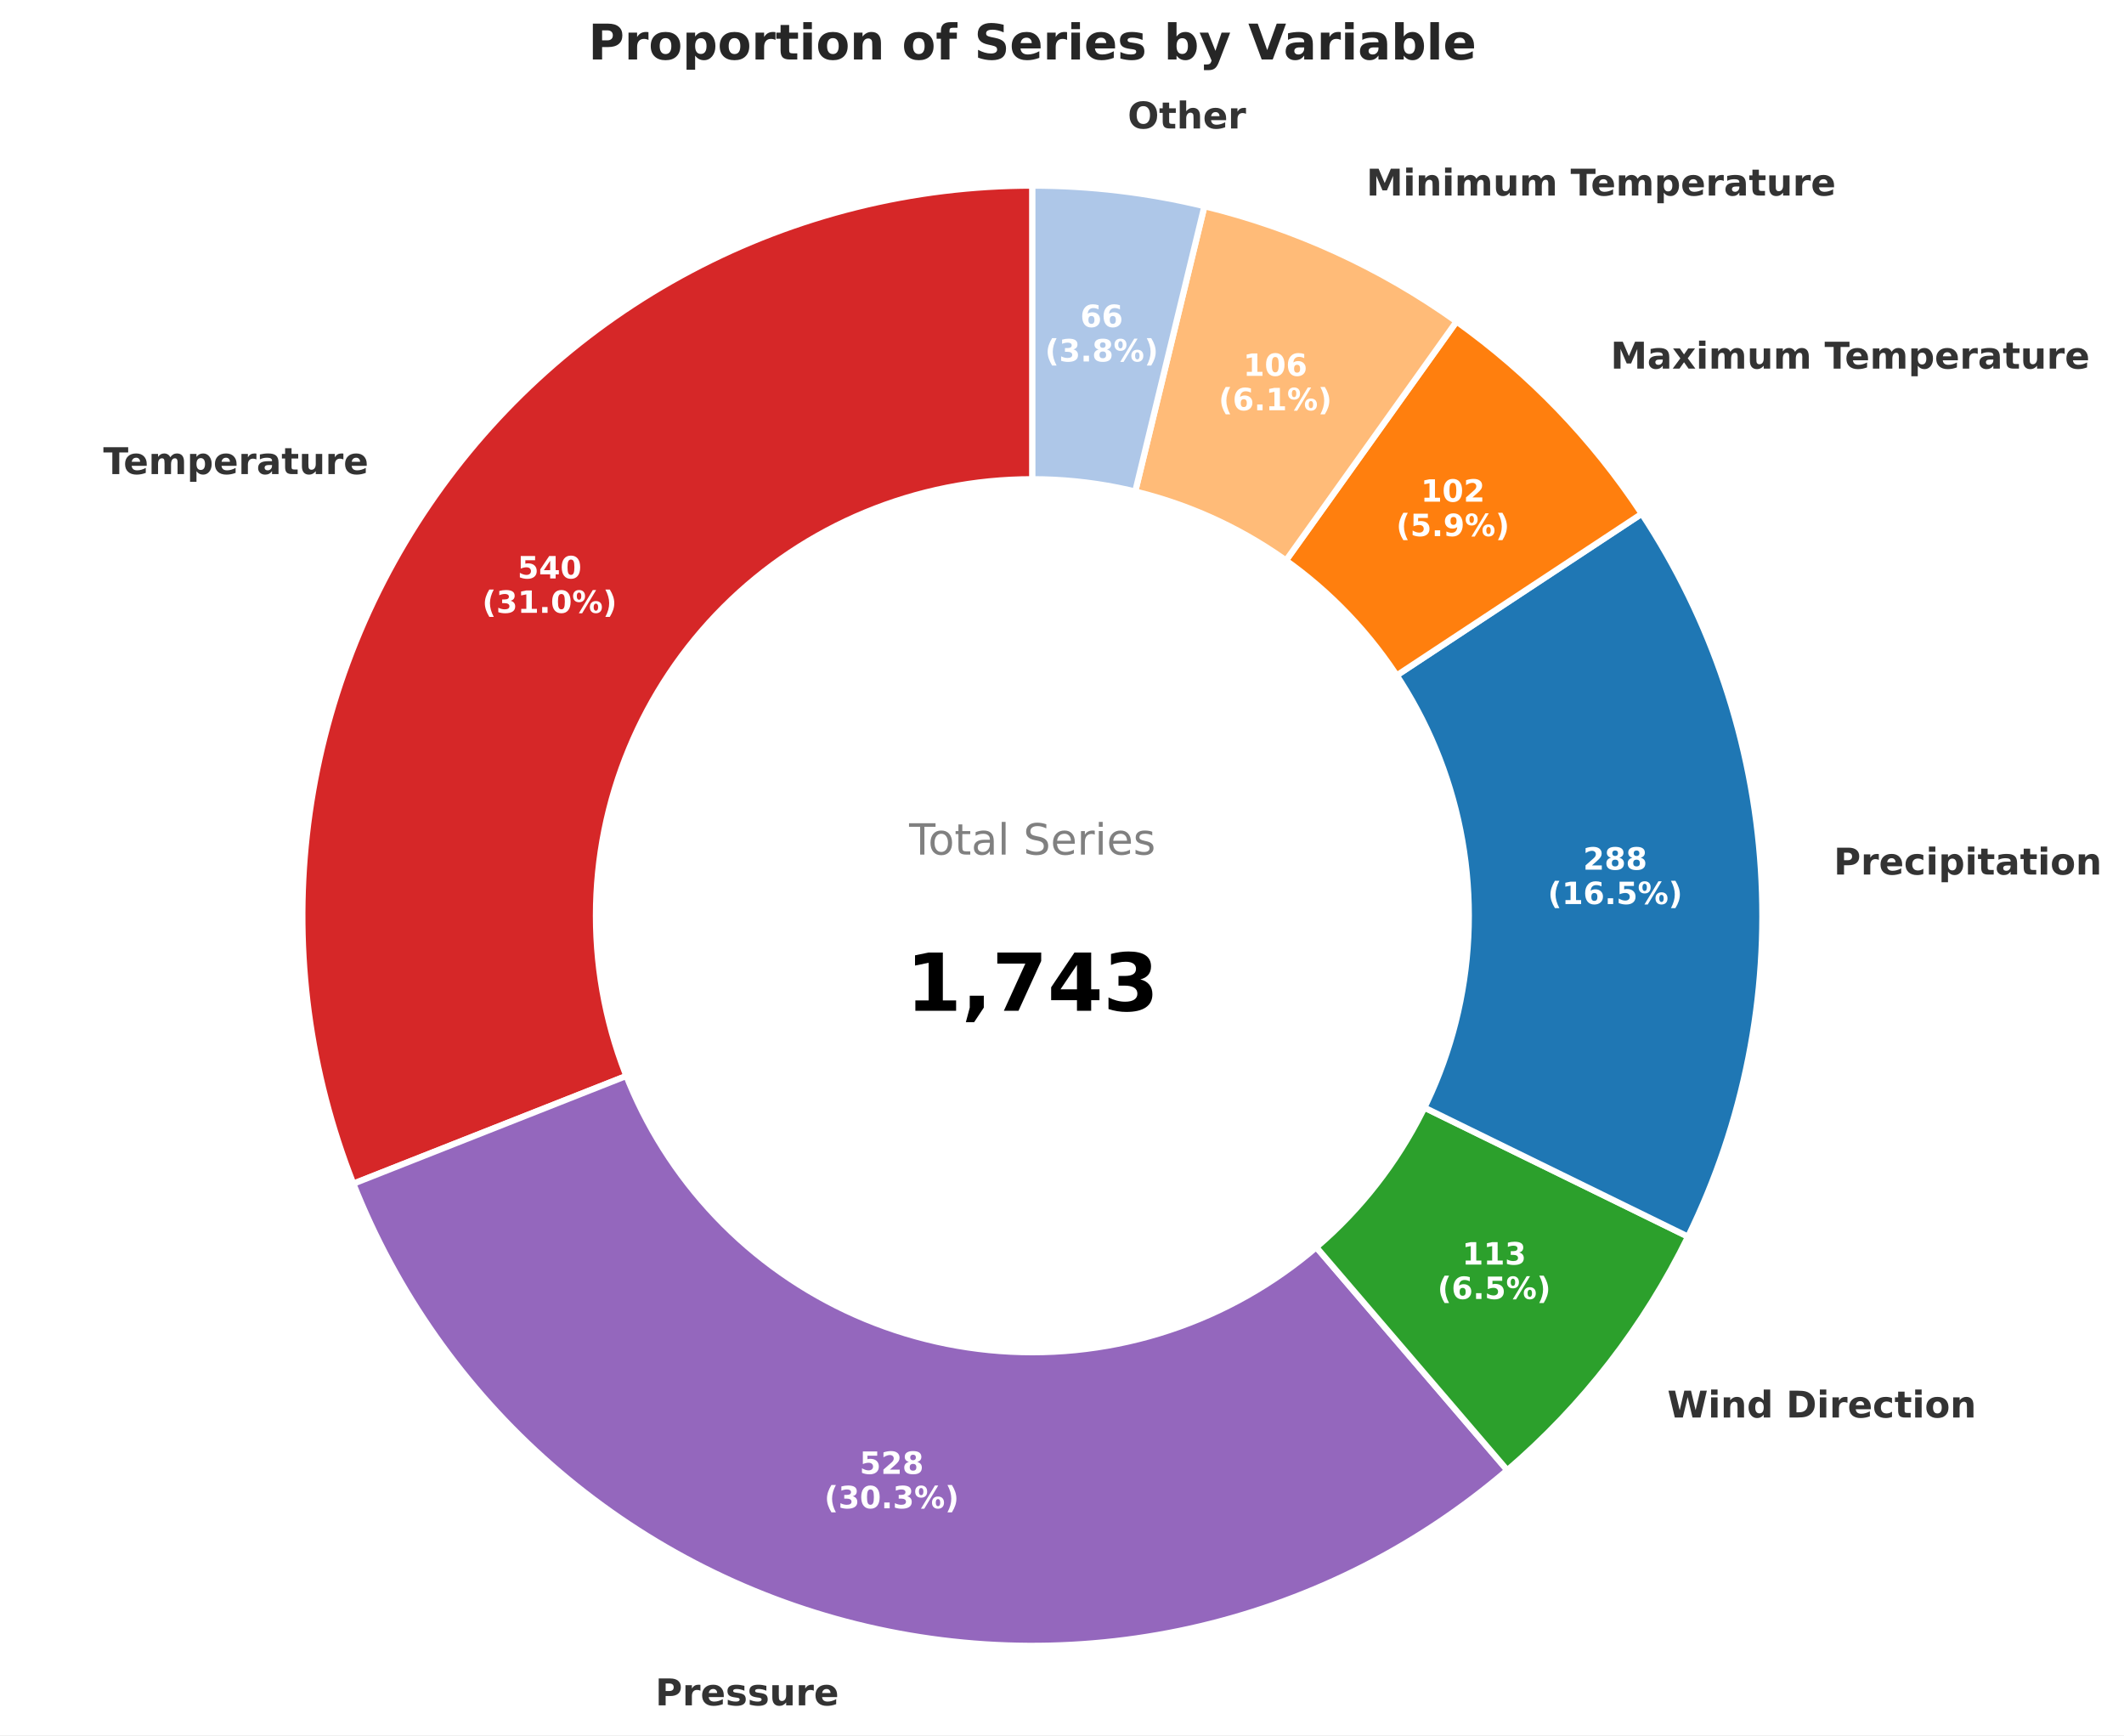
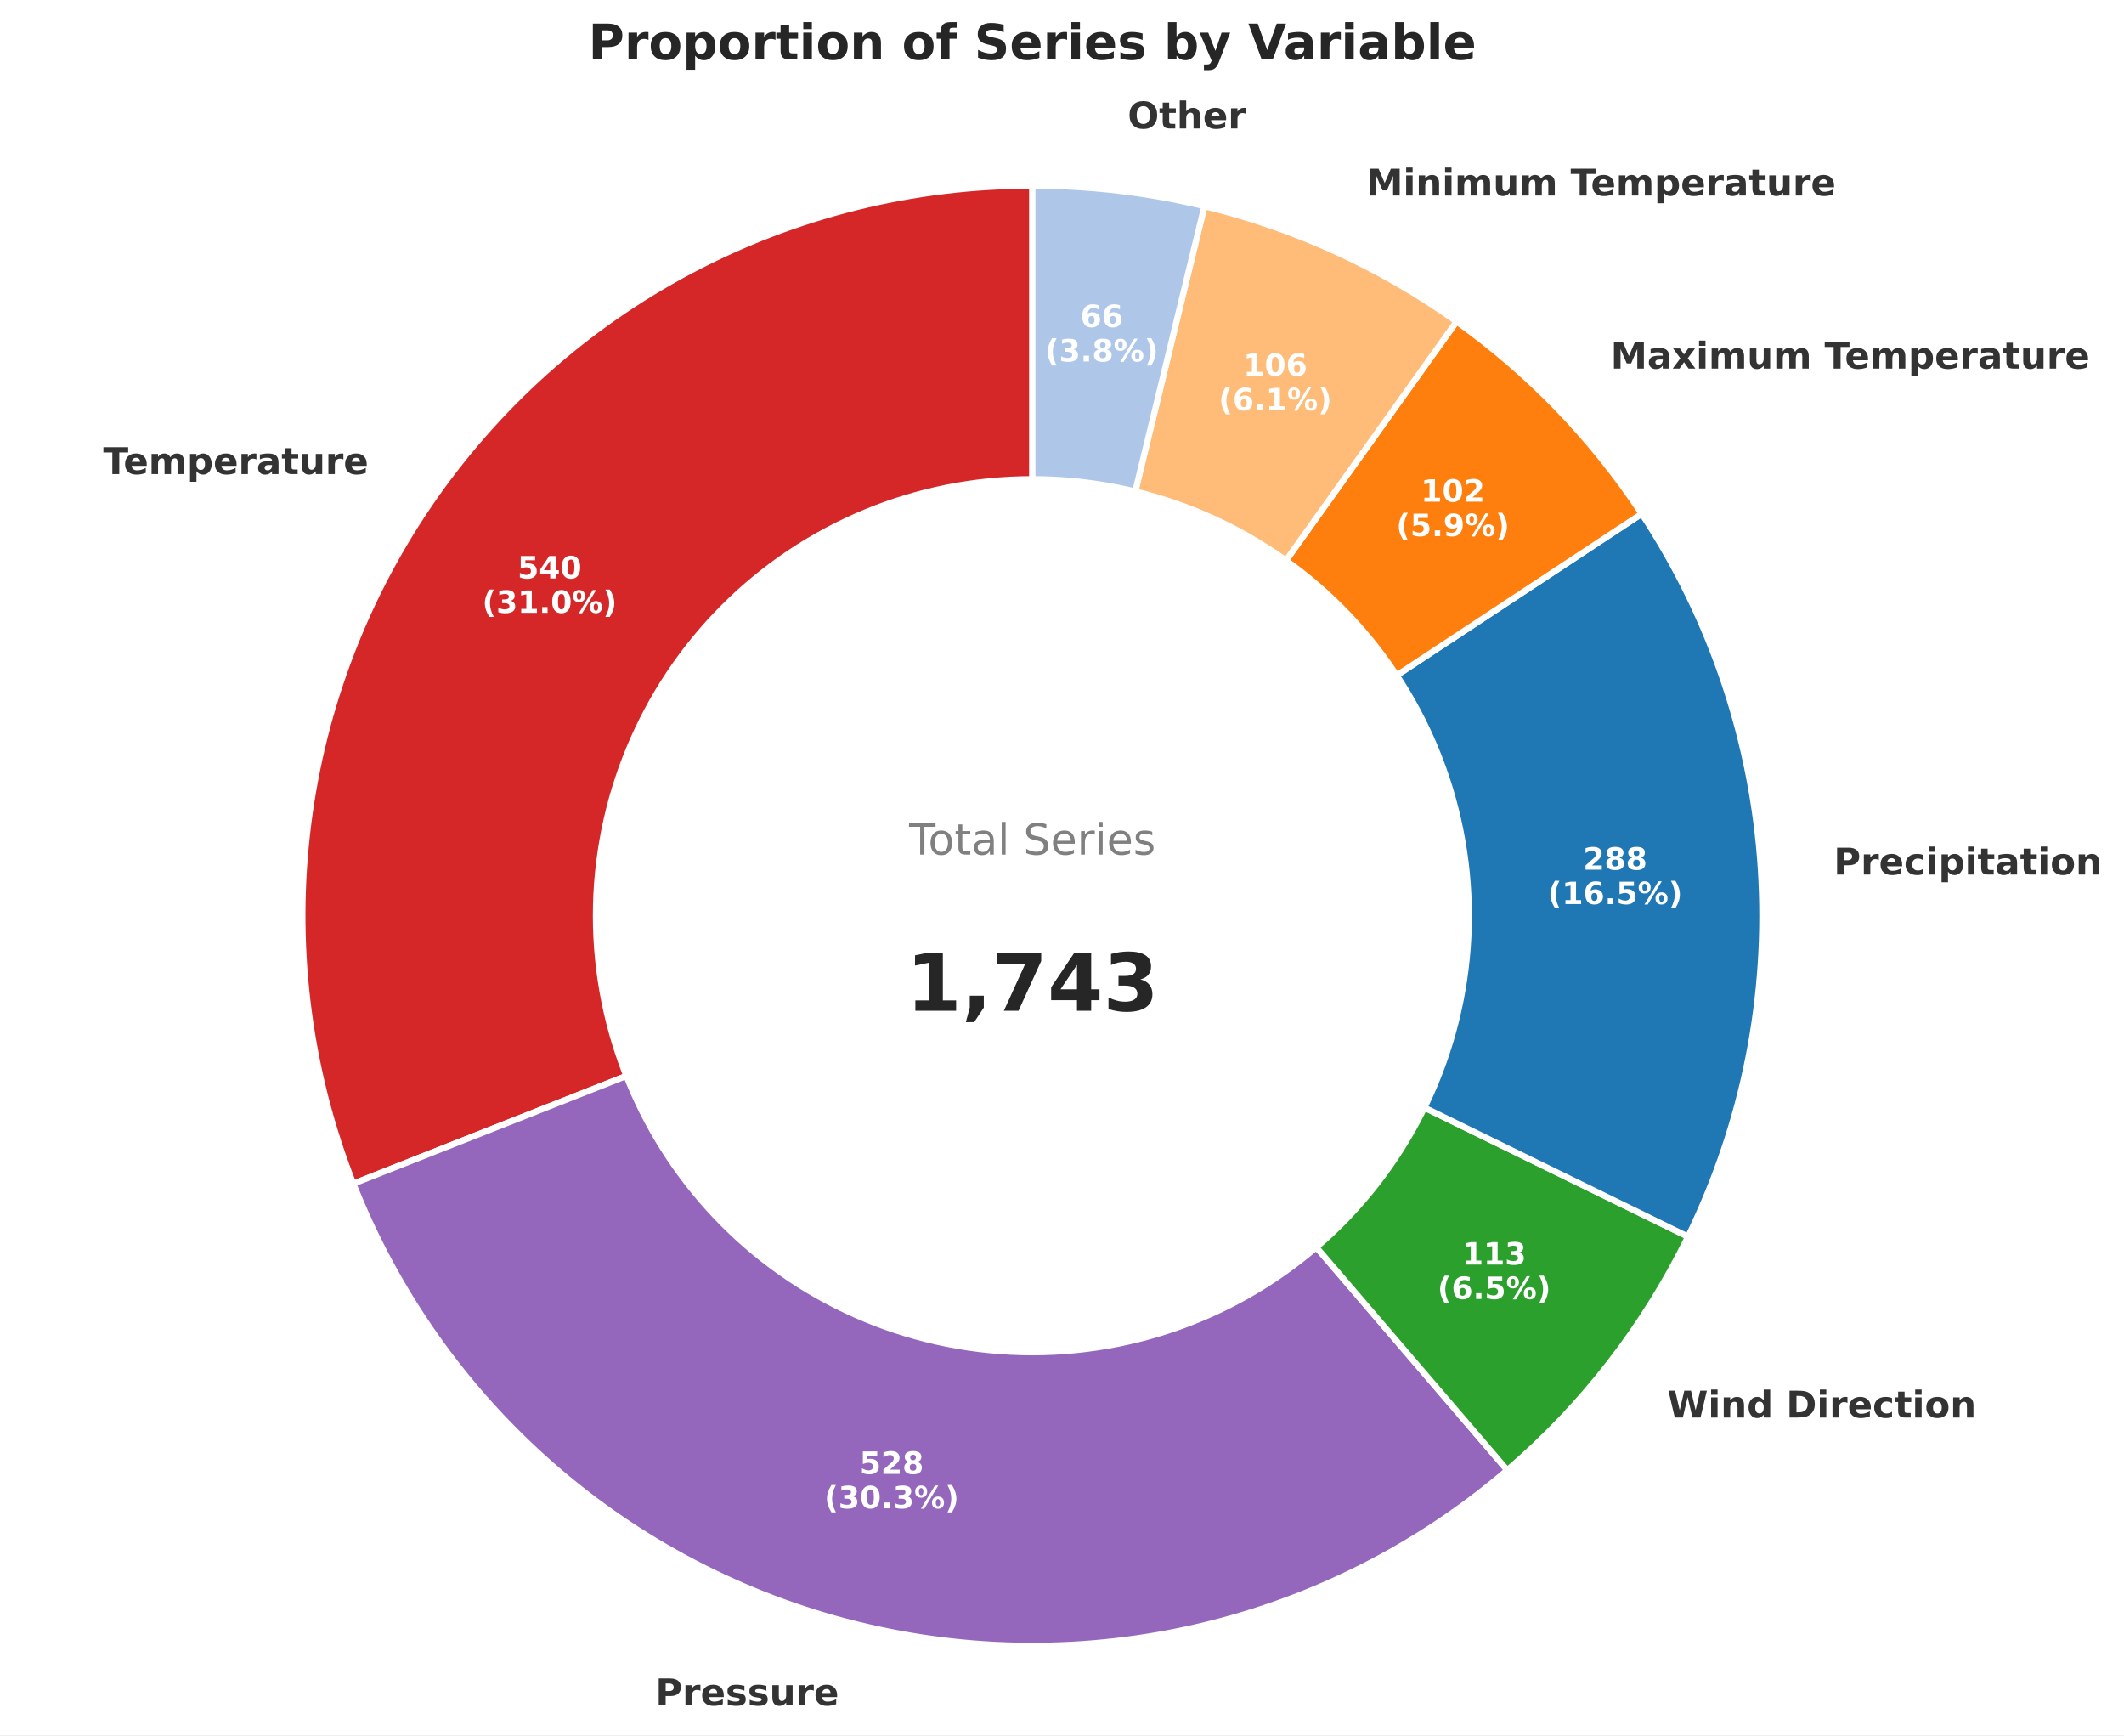
<svg xmlns="http://www.w3.org/2000/svg" xmlns:xlink="http://www.w3.org/1999/xlink" width="691.111pt" height="564.504pt" viewBox="0 0 691.111 564.504" version="1.1">
  <defs>
    <style type="text/css">*{stroke-linejoin: round; stroke-linecap: butt}</style>
  </defs>
  <g id="figure_1">
    <g id="patch_1">
      <path d="M 0 564.504  L 691.111 564.504  L 691.111 0  L 0 0  z " style="fill: #ffffff" />
    </g>
    <g id="axes_1">
      <g id="matplotlib.axis_1" />
      <g id="matplotlib.axis_2" />
      <g id="patch_2">
        <path d="M 335.916 60.394  C 297.197 60.394 259.058 69.861 224.834 87.969  C 190.61 106.077 161.326 132.281 139.544 164.293  C 117.761 196.304 104.133 233.161 99.85 271.643  C 95.567 310.124 100.757 349.076 114.968 385.093  L 335.916 297.918  z " style="fill: #d62728; stroke: #ffffff; stroke-width: 2; stroke-linejoin: miter" />
      </g>
      <g id="patch_3">
        <path d="M 114.968 385.093  C 128.86 420.303 150.969 451.687 179.446 476.621  C 207.924 501.555 241.953 519.325 278.689 528.445  C 315.425 537.564 353.814 537.772 390.646 529.05  C 427.479 520.328 461.698 502.928 490.444 478.303  L 335.916 297.918  z " style="fill: #9467bd; stroke: #ffffff; stroke-width: 2; stroke-linejoin: miter" />
      </g>
      <g id="patch_4">
        <path d="M 490.444 478.303  C 502.701 467.803 513.856 456.081 523.736 443.318  C 533.615 430.556 542.169 416.82 549.263 402.323  L 335.916 297.918  z " style="fill: #2ca02c; stroke: #ffffff; stroke-width: 2; stroke-linejoin: miter" />
      </g>
      <g id="patch_5">
        <path d="M 549.263 402.323  C 567.429 365.202 575.596 323.974 572.954 282.73  C 570.311 241.486 556.949 201.638 534.194 167.138  L 335.916 297.918  z " style="fill: #1f77b4; stroke: #ffffff; stroke-width: 2; stroke-linejoin: miter" />
      </g>
      <g id="patch_6">
        <path d="M 534.194 167.138  C 526.174 154.978 517.053 143.583 506.945 133.094  C 496.837 122.606 485.786 113.07 473.931 104.606  L 335.916 297.918  z " style="fill: #ff7f0e; stroke: #ffffff; stroke-width: 2; stroke-linejoin: miter" />
      </g>
      <g id="patch_7">
        <path d="M 473.931 104.606  C 461.611 95.81 448.477 88.211 434.711 81.915  C 420.944 75.618 406.607 70.652 391.895 67.085  L 335.916 297.918  z " style="fill: #ffbb78; stroke: #ffffff; stroke-width: 2; stroke-linejoin: miter" />
      </g>
      <g id="patch_8">
        <path d="M 391.895 67.085  C 382.739 64.864 373.46 63.19 364.105 62.072  C 354.75 60.954 345.337 60.394 335.916 60.394  L 335.916 297.918  z " style="fill: #aec7e8; stroke: #ffffff; stroke-width: 2; stroke-linejoin: miter" />
      </g>
      <g id="patch_9">
-         <path d="M 335.916 440.432  C 373.711 440.432 409.963 425.416 436.689 398.691  C 463.414 371.965 478.43 335.713 478.43 297.918  C 478.43 260.122 463.414 223.87 436.689 197.145  C 409.963 170.42 373.711 155.403 335.916 155.403  C 298.121 155.403 261.868 170.42 235.143 197.145  C 208.418 223.87 193.402 260.122 193.402 297.918  C 193.402 335.713 208.418 371.965 235.143 398.691  C 261.868 425.416 298.121 440.432 335.916 440.432  z " clip-path="url(#p4368571e8e)" style="fill: #ffffff; stroke: #ffffff; stroke-linejoin: miter" />
+         <path d="M 335.916 440.432  C 373.711 440.432 409.963 425.416 436.689 398.691  C 463.414 371.965 478.43 335.713 478.43 297.918  C 478.43 260.122 463.414 223.87 436.689 197.145  C 409.963 170.42 373.711 155.403 335.916 155.403  C 298.121 155.403 261.868 170.42 235.143 197.145  C 208.418 223.87 193.402 260.122 193.402 297.918  C 193.402 335.713 208.418 371.965 235.143 398.691  C 261.868 425.416 298.121 440.432 335.916 440.432  z " clip-path="url(#pc6fc2cff6e)" style="fill: #ffffff; stroke: #ffffff; stroke-linejoin: miter" />
      </g>
      <g id="text_1">
        <g style="fill: #333333" transform="translate(33.58733 154.2413) scale(0.12 -0.12)">
          <defs>
            <path id="DejaVuSans-Bold-54" d="M 31 4666  L 4331 4666  L 4331 3756  L 2784 3756  L 2784 0  L 1581 0  L 1581 3756  L 31 3756  L 31 4666  z " transform="scale(0.015625)" />
            <path id="DejaVuSans-Bold-65" d="M 4031 1759  L 4031 1441  L 1416 1441  Q 1456 1047 1700 850  Q 1944 653 2381 653  Q 2734 653 3104 758  Q 3475 863 3866 1075  L 3866 213  Q 3469 63 3072 -14  Q 2675 -91 2278 -91  Q 1328 -91 801 392  Q 275 875 275 1747  Q 275 2603 792 3093  Q 1309 3584 2216 3584  Q 3041 3584 3536 3087  Q 4031 2591 4031 1759  z M 2881 2131  Q 2881 2450 2695 2645  Q 2509 2841 2209 2841  Q 1884 2841 1681 2658  Q 1478 2475 1428 2131  L 2881 2131  z " transform="scale(0.015625)" />
            <path id="DejaVuSans-Bold-6d" d="M 3781 2919  Q 3994 3244 4286 3414  Q 4578 3584 4928 3584  Q 5531 3584 5847 3212  Q 6163 2841 6163 2131  L 6163 0  L 5038 0  L 5038 1825  Q 5041 1866 5042 1909  Q 5044 1953 5044 2034  Q 5044 2406 4934 2573  Q 4825 2741 4581 2741  Q 4263 2741 4089 2478  Q 3916 2216 3909 1719  L 3909 0  L 2784 0  L 2784 1825  Q 2784 2406 2684 2573  Q 2584 2741 2328 2741  Q 2006 2741 1831 2477  Q 1656 2213 1656 1722  L 1656 0  L 531 0  L 531 3500  L 1656 3500  L 1656 2988  Q 1863 3284 2130 3434  Q 2397 3584 2719 3584  Q 3081 3584 3359 3409  Q 3638 3234 3781 2919  z " transform="scale(0.015625)" />
            <path id="DejaVuSans-Bold-70" d="M 1656 506  L 1656 -1331  L 538 -1331  L 538 3500  L 1656 3500  L 1656 2988  Q 1888 3294 2169 3439  Q 2450 3584 2816 3584  Q 3463 3584 3878 3070  Q 4294 2556 4294 1747  Q 4294 938 3878 423  Q 3463 -91 2816 -91  Q 2450 -91 2169 54  Q 1888 200 1656 506  z M 2400 2772  Q 2041 2772 1848 2508  Q 1656 2244 1656 1747  Q 1656 1250 1848 986  Q 2041 722 2400 722  Q 2759 722 2948 984  Q 3138 1247 3138 1747  Q 3138 2247 2948 2509  Q 2759 2772 2400 2772  z " transform="scale(0.015625)" />
            <path id="DejaVuSans-Bold-72" d="M 3138 2547  Q 2991 2616 2845 2648  Q 2700 2681 2553 2681  Q 2122 2681 1889 2404  Q 1656 2128 1656 1613  L 1656 0  L 538 0  L 538 3500  L 1656 3500  L 1656 2925  Q 1872 3269 2151 3426  Q 2431 3584 2822 3584  Q 2878 3584 2943 3579  Q 3009 3575 3134 3559  L 3138 2547  z " transform="scale(0.015625)" />
            <path id="DejaVuSans-Bold-61" d="M 2106 1575  Q 1756 1575 1579 1456  Q 1403 1338 1403 1106  Q 1403 894 1545 773  Q 1688 653 1941 653  Q 2256 653 2472 879  Q 2688 1106 2688 1447  L 2688 1575  L 2106 1575  z M 3816 1997  L 3816 0  L 2688 0  L 2688 519  Q 2463 200 2181 54  Q 1900 -91 1497 -91  Q 953 -91 614 226  Q 275 544 275 1050  Q 275 1666 698 1953  Q 1122 2241 2028 2241  L 2688 2241  L 2688 2328  Q 2688 2594 2478 2717  Q 2269 2841 1825 2841  Q 1466 2841 1156 2769  Q 847 2697 581 2553  L 581 3406  Q 941 3494 1303 3539  Q 1666 3584 2028 3584  Q 2975 3584 3395 3211  Q 3816 2838 3816 1997  z " transform="scale(0.015625)" />
            <path id="DejaVuSans-Bold-74" d="M 1759 4494  L 1759 3500  L 2913 3500  L 2913 2700  L 1759 2700  L 1759 1216  Q 1759 972 1856 886  Q 1953 800 2241 800  L 2816 800  L 2816 0  L 1856 0  Q 1194 0 917 276  Q 641 553 641 1216  L 641 2700  L 84 2700  L 84 3500  L 641 3500  L 641 4494  L 1759 4494  z " transform="scale(0.015625)" />
            <path id="DejaVuSans-Bold-75" d="M 500 1363  L 500 3500  L 1625 3500  L 1625 3150  Q 1625 2866 1622 2436  Q 1619 2006 1619 1863  Q 1619 1441 1641 1255  Q 1663 1069 1716 984  Q 1784 875 1895 815  Q 2006 756 2150 756  Q 2500 756 2700 1025  Q 2900 1294 2900 1772  L 2900 3500  L 4019 3500  L 4019 0  L 2900 0  L 2900 506  Q 2647 200 2364 54  Q 2081 -91 1741 -91  Q 1134 -91 817 281  Q 500 653 500 1363  z " transform="scale(0.015625)" />
          </defs>
          <use xlink:href="#DejaVuSans-Bold-54" />
          <use xlink:href="#DejaVuSans-Bold-65" x="54.963" />
          <use xlink:href="#DejaVuSans-Bold-6d" x="122.785" />
          <use xlink:href="#DejaVuSans-Bold-70" x="226.984" />
          <use xlink:href="#DejaVuSans-Bold-65" x="298.566" />
          <use xlink:href="#DejaVuSans-Bold-72" x="366.389" />
          <use xlink:href="#DejaVuSans-Bold-61" x="415.705" />
          <use xlink:href="#DejaVuSans-Bold-74" x="483.186" />
          <use xlink:href="#DejaVuSans-Bold-75" x="530.988" />
          <use xlink:href="#DejaVuSans-Bold-72" x="602.18" />
          <use xlink:href="#DejaVuSans-Bold-65" x="651.496" />
        </g>
      </g>
      <g id="text_2">
        <g style="fill: #ffffff" transform="translate(168.3816 188.1781) scale(0.1 -0.1)">
          <defs>
            <path id="DejaVuSans-Bold-35" d="M 678 4666  L 3669 4666  L 3669 3781  L 1638 3781  L 1638 3059  Q 1775 3097 1914 3117  Q 2053 3138 2203 3138  Q 3056 3138 3531 2711  Q 4006 2284 4006 1522  Q 4006 766 3489 337  Q 2972 -91 2053 -91  Q 1656 -91 1267 -14  Q 878 63 494 219  L 494 1166  Q 875 947 1217 837  Q 1559 728 1863 728  Q 2300 728 2551 942  Q 2803 1156 2803 1522  Q 2803 1891 2551 2103  Q 2300 2316 1863 2316  Q 1603 2316 1309 2248  Q 1016 2181 678 2041  L 678 4666  z " transform="scale(0.015625)" />
            <path id="DejaVuSans-Bold-34" d="M 2356 3675  L 1038 1722  L 2356 1722  L 2356 3675  z M 2156 4666  L 3494 4666  L 3494 1722  L 4159 1722  L 4159 850  L 3494 850  L 3494 0  L 2356 0  L 2356 850  L 288 850  L 288 1881  L 2156 4666  z " transform="scale(0.015625)" />
            <path id="DejaVuSans-Bold-30" d="M 2944 2338  Q 2944 3213 2780 3570  Q 2616 3928 2228 3928  Q 1841 3928 1675 3570  Q 1509 3213 1509 2338  Q 1509 1453 1675 1090  Q 1841 728 2228 728  Q 2613 728 2778 1090  Q 2944 1453 2944 2338  z M 4147 2328  Q 4147 1169 3647 539  Q 3147 -91 2228 -91  Q 1306 -91 806 539  Q 306 1169 306 2328  Q 306 3491 806 4120  Q 1306 4750 2228 4750  Q 3147 4750 3647 4120  Q 4147 3491 4147 2328  z " transform="scale(0.015625)" />
          </defs>
          <use xlink:href="#DejaVuSans-Bold-35" />
          <use xlink:href="#DejaVuSans-Bold-34" x="69.58" />
          <use xlink:href="#DejaVuSans-Bold-30" x="139.16" />
        </g>
        <g style="fill: #ffffff" transform="translate(156.9019 199.3759) scale(0.1 -0.1)">
          <defs>
            <path id="DejaVuSans-Bold-28" d="M 2413 -844  L 1484 -844  Q 1006 -72 778 623  Q 550 1319 550 2003  Q 550 2688 779 3389  Q 1009 4091 1484 4856  L 2413 4856  Q 2013 4116 1813 3408  Q 1613 2700 1613 2009  Q 1613 1319 1811 609  Q 2009 -100 2413 -844  z " transform="scale(0.015625)" />
            <path id="DejaVuSans-Bold-33" d="M 2981 2516  Q 3453 2394 3698 2092  Q 3944 1791 3944 1325  Q 3944 631 3412 270  Q 2881 -91 1863 -91  Q 1503 -91 1142 -33  Q 781 25 428 141  L 428 1069  Q 766 900 1098 814  Q 1431 728 1753 728  Q 2231 728 2486 893  Q 2741 1059 2741 1369  Q 2741 1688 2480 1852  Q 2219 2016 1709 2016  L 1228 2016  L 1228 2791  L 1734 2791  Q 2188 2791 2409 2933  Q 2631 3075 2631 3366  Q 2631 3634 2415 3781  Q 2200 3928 1806 3928  Q 1516 3928 1219 3862  Q 922 3797 628 3669  L 628 4550  Q 984 4650 1334 4700  Q 1684 4750 2022 4750  Q 2931 4750 3382 4451  Q 3834 4153 3834 3553  Q 3834 3144 3618 2883  Q 3403 2622 2981 2516  z " transform="scale(0.015625)" />
            <path id="DejaVuSans-Bold-31" d="M 750 831  L 1813 831  L 1813 3847  L 722 3622  L 722 4441  L 1806 4666  L 2950 4666  L 2950 831  L 4013 831  L 4013 0  L 750 0  L 750 831  z " transform="scale(0.015625)" />
            <path id="DejaVuSans-Bold-2e" d="M 653 1209  L 1778 1209  L 1778 0  L 653 0  L 653 1209  z " transform="scale(0.015625)" />
            <path id="DejaVuSans-Bold-25" d="M 4959 1925  Q 4738 1925 4616 1733  Q 4494 1541 4494 1184  Q 4494 825 4614 633  Q 4734 441 4959 441  Q 5184 441 5303 633  Q 5422 825 5422 1184  Q 5422 1541 5301 1733  Q 5181 1925 4959 1925  z M 4959 2450  Q 5541 2450 5875 2112  Q 6209 1775 6209 1184  Q 6209 594 5875 251  Q 5541 -91 4959 -91  Q 4378 -91 4042 251  Q 3706 594 3706 1184  Q 3706 1772 4042 2111  Q 4378 2450 4959 2450  z M 2094 -91  L 1403 -91  L 4319 4750  L 5013 4750  L 2094 -91  z M 1453 4750  Q 2034 4750 2367 4411  Q 2700 4072 2700 3481  Q 2700 2891 2367 2550  Q 2034 2209 1453 2209  Q 872 2209 539 2550  Q 206 2891 206 3481  Q 206 4072 539 4411  Q 872 4750 1453 4750  z M 1453 4225  Q 1228 4225 1106 4031  Q 984 3838 984 3481  Q 984 3122 1106 2926  Q 1228 2731 1453 2731  Q 1678 2731 1798 2926  Q 1919 3122 1919 3481  Q 1919 3838 1797 4031  Q 1675 4225 1453 4225  z " transform="scale(0.015625)" />
            <path id="DejaVuSans-Bold-29" d="M 513 -844  Q 913 -100 1113 609  Q 1313 1319 1313 2009  Q 1313 2700 1113 3408  Q 913 4116 513 4856  L 1441 4856  Q 1916 4091 2145 3389  Q 2375 2688 2375 2003  Q 2375 1319 2147 623  Q 1919 -72 1441 -844  L 513 -844  z " transform="scale(0.015625)" />
          </defs>
          <use xlink:href="#DejaVuSans-Bold-28" />
          <use xlink:href="#DejaVuSans-Bold-33" x="45.703" />
          <use xlink:href="#DejaVuSans-Bold-31" x="115.283" />
          <use xlink:href="#DejaVuSans-Bold-2e" x="184.863" />
          <use xlink:href="#DejaVuSans-Bold-30" x="222.852" />
          <use xlink:href="#DejaVuSans-Bold-25" x="292.432" />
          <use xlink:href="#DejaVuSans-Bold-29" x="392.627" />
        </g>
      </g>
      <g id="text_3">
        <g style="fill: #333333" transform="translate(213.2308 554.8087) scale(0.12 -0.12)">
          <defs>
            <path id="DejaVuSans-Bold-50" d="M 588 4666  L 2584 4666  Q 3475 4666 3951 4270  Q 4428 3875 4428 3144  Q 4428 2409 3951 2014  Q 3475 1619 2584 1619  L 1791 1619  L 1791 0  L 588 0  L 588 4666  z M 1791 3794  L 1791 2491  L 2456 2491  Q 2806 2491 2997 2661  Q 3188 2831 3188 3144  Q 3188 3456 2997 3625  Q 2806 3794 2456 3794  L 1791 3794  z " transform="scale(0.015625)" />
            <path id="DejaVuSans-Bold-73" d="M 3272 3391  L 3272 2541  Q 2913 2691 2578 2766  Q 2244 2841 1947 2841  Q 1628 2841 1473 2761  Q 1319 2681 1319 2516  Q 1319 2381 1436 2309  Q 1553 2238 1856 2203  L 2053 2175  Q 2913 2066 3209 1816  Q 3506 1566 3506 1031  Q 3506 472 3093 190  Q 2681 -91 1863 -91  Q 1516 -91 1145 -36  Q 775 19 384 128  L 384 978  Q 719 816 1070 734  Q 1422 653 1784 653  Q 2113 653 2278 743  Q 2444 834 2444 1013  Q 2444 1163 2330 1236  Q 2216 1309 1875 1350  L 1678 1375  Q 931 1469 631 1722  Q 331 1975 331 2491  Q 331 3047 712 3315  Q 1094 3584 1881 3584  Q 2191 3584 2531 3537  Q 2872 3491 3272 3391  z " transform="scale(0.015625)" />
          </defs>
          <use xlink:href="#DejaVuSans-Bold-50" />
          <use xlink:href="#DejaVuSans-Bold-72" x="73.291" />
          <use xlink:href="#DejaVuSans-Bold-65" x="122.607" />
          <use xlink:href="#DejaVuSans-Bold-73" x="190.43" />
          <use xlink:href="#DejaVuSans-Bold-73" x="249.951" />
          <use xlink:href="#DejaVuSans-Bold-75" x="309.473" />
          <use xlink:href="#DejaVuSans-Bold-72" x="380.664" />
          <use xlink:href="#DejaVuSans-Bold-65" x="429.98" />
        </g>
      </g>
      <g id="text_4">
        <g style="fill: #ffffff" transform="translate(279.6977 479.4998) scale(0.1 -0.1)">
          <defs>
            <path id="DejaVuSans-Bold-32" d="M 1844 884  L 3897 884  L 3897 0  L 506 0  L 506 884  L 2209 2388  Q 2438 2594 2547 2791  Q 2656 2988 2656 3200  Q 2656 3528 2436 3728  Q 2216 3928 1850 3928  Q 1569 3928 1234 3808  Q 900 3688 519 3450  L 519 4475  Q 925 4609 1322 4679  Q 1719 4750 2100 4750  Q 2938 4750 3402 4381  Q 3866 4013 3866 3353  Q 3866 2972 3669 2642  Q 3472 2313 2841 1759  L 1844 884  z " transform="scale(0.015625)" />
            <path id="DejaVuSans-Bold-38" d="M 2228 2088  Q 1891 2088 1709 1903  Q 1528 1719 1528 1375  Q 1528 1031 1709 848  Q 1891 666 2228 666  Q 2563 666 2741 848  Q 2919 1031 2919 1375  Q 2919 1722 2741 1905  Q 2563 2088 2228 2088  z M 1350 2484  Q 925 2613 709 2878  Q 494 3144 494 3541  Q 494 4131 934 4440  Q 1375 4750 2228 4750  Q 3075 4750 3515 4442  Q 3956 4134 3956 3541  Q 3956 3144 3739 2878  Q 3522 2613 3097 2484  Q 3572 2353 3814 2058  Q 4056 1763 4056 1313  Q 4056 619 3595 264  Q 3134 -91 2228 -91  Q 1319 -91 855 264  Q 391 619 391 1313  Q 391 1763 633 2058  Q 875 2353 1350 2484  z M 1631 3419  Q 1631 3141 1786 2991  Q 1941 2841 2228 2841  Q 2509 2841 2662 2991  Q 2816 3141 2816 3419  Q 2816 3697 2662 3845  Q 2509 3994 2228 3994  Q 1941 3994 1786 3844  Q 1631 3694 1631 3419  z " transform="scale(0.015625)" />
          </defs>
          <use xlink:href="#DejaVuSans-Bold-35" />
          <use xlink:href="#DejaVuSans-Bold-32" x="69.58" />
          <use xlink:href="#DejaVuSans-Bold-38" x="139.16" />
        </g>
        <g style="fill: #ffffff" transform="translate(268.218 490.6976) scale(0.1 -0.1)">
          <use xlink:href="#DejaVuSans-Bold-28" />
          <use xlink:href="#DejaVuSans-Bold-33" x="45.703" />
          <use xlink:href="#DejaVuSans-Bold-30" x="115.283" />
          <use xlink:href="#DejaVuSans-Bold-2e" x="184.863" />
          <use xlink:href="#DejaVuSans-Bold-33" x="222.852" />
          <use xlink:href="#DejaVuSans-Bold-25" x="292.432" />
          <use xlink:href="#DejaVuSans-Bold-29" x="392.627" />
        </g>
      </g>
      <g id="text_5">
        <g style="fill: #333333" transform="translate(542.5176 461.1697) scale(0.12 -0.12)">
          <defs>
            <path id="DejaVuSans-Bold-57" d="M 191 4666  L 1344 4666  L 2150 1275  L 2950 4666  L 4109 4666  L 4909 1275  L 5716 4666  L 6859 4666  L 5759 0  L 4372 0  L 3525 3547  L 2688 0  L 1300 0  L 191 4666  z " transform="scale(0.015625)" />
            <path id="DejaVuSans-Bold-69" d="M 538 3500  L 1656 3500  L 1656 0  L 538 0  L 538 3500  z M 538 4863  L 1656 4863  L 1656 3950  L 538 3950  L 538 4863  z " transform="scale(0.015625)" />
            <path id="DejaVuSans-Bold-6e" d="M 4056 2131  L 4056 0  L 2931 0  L 2931 347  L 2931 1631  Q 2931 2084 2911 2256  Q 2891 2428 2841 2509  Q 2775 2619 2662 2680  Q 2550 2741 2406 2741  Q 2056 2741 1856 2470  Q 1656 2200 1656 1722  L 1656 0  L 538 0  L 538 3500  L 1656 3500  L 1656 2988  Q 1909 3294 2193 3439  Q 2478 3584 2822 3584  Q 3428 3584 3742 3212  Q 4056 2841 4056 2131  z " transform="scale(0.015625)" />
            <path id="DejaVuSans-Bold-64" d="M 2919 2988  L 2919 4863  L 4044 4863  L 4044 0  L 2919 0  L 2919 506  Q 2688 197 2409 53  Q 2131 -91 1766 -91  Q 1119 -91 703 423  Q 288 938 288 1747  Q 288 2556 703 3070  Q 1119 3584 1766 3584  Q 2128 3584 2408 3439  Q 2688 3294 2919 2988  z M 2181 722  Q 2541 722 2730 984  Q 2919 1247 2919 1747  Q 2919 2247 2730 2509  Q 2541 2772 2181 2772  Q 1825 2772 1636 2509  Q 1447 2247 1447 1747  Q 1447 1247 1636 984  Q 1825 722 2181 722  z " transform="scale(0.015625)" />
            <path id="DejaVuSans-Bold-20" transform="scale(0.015625)" />
            <path id="DejaVuSans-Bold-44" d="M 1791 3756  L 1791 909  L 2222 909  Q 2959 909 3348 1275  Q 3738 1641 3738 2338  Q 3738 3031 3350 3393  Q 2963 3756 2222 3756  L 1791 3756  z M 588 4666  L 1856 4666  Q 2919 4666 3439 4514  Q 3959 4363 4331 4000  Q 4659 3684 4818 3271  Q 4978 2859 4978 2338  Q 4978 1809 4818 1395  Q 4659 981 4331 666  Q 3956 303 3431 151  Q 2906 0 1856 0  L 588 0  L 588 4666  z " transform="scale(0.015625)" />
            <path id="DejaVuSans-Bold-63" d="M 3366 3391  L 3366 2478  Q 3138 2634 2908 2709  Q 2678 2784 2431 2784  Q 1963 2784 1702 2511  Q 1441 2238 1441 1747  Q 1441 1256 1702 982  Q 1963 709 2431 709  Q 2694 709 2930 787  Q 3166 866 3366 1019  L 3366 103  Q 3103 6 2833 -42  Q 2563 -91 2291 -91  Q 1344 -91 809 395  Q 275 881 275 1747  Q 275 2613 809 3098  Q 1344 3584 2291 3584  Q 2566 3584 2833 3536  Q 3100 3488 3366 3391  z " transform="scale(0.015625)" />
            <path id="DejaVuSans-Bold-6f" d="M 2203 2784  Q 1831 2784 1636 2517  Q 1441 2250 1441 1747  Q 1441 1244 1636 976  Q 1831 709 2203 709  Q 2569 709 2762 976  Q 2956 1244 2956 1747  Q 2956 2250 2762 2517  Q 2569 2784 2203 2784  z M 2203 3584  Q 3106 3584 3614 3096  Q 4122 2609 4122 1747  Q 4122 884 3614 396  Q 3106 -91 2203 -91  Q 1297 -91 786 396  Q 275 884 275 1747  Q 275 2609 786 3096  Q 1297 3584 2203 3584  z " transform="scale(0.015625)" />
          </defs>
          <use xlink:href="#DejaVuSans-Bold-57" />
          <use xlink:href="#DejaVuSans-Bold-69" x="110.303" />
          <use xlink:href="#DejaVuSans-Bold-6e" x="144.58" />
          <use xlink:href="#DejaVuSans-Bold-64" x="215.771" />
          <use xlink:href="#DejaVuSans-Bold-20" x="287.354" />
          <use xlink:href="#DejaVuSans-Bold-44" x="322.168" />
          <use xlink:href="#DejaVuSans-Bold-69" x="405.176" />
          <use xlink:href="#DejaVuSans-Bold-72" x="439.453" />
          <use xlink:href="#DejaVuSans-Bold-65" x="488.77" />
          <use xlink:href="#DejaVuSans-Bold-63" x="556.592" />
          <use xlink:href="#DejaVuSans-Bold-74" x="615.869" />
          <use xlink:href="#DejaVuSans-Bold-69" x="663.672" />
          <use xlink:href="#DejaVuSans-Bold-6f" x="697.949" />
          <use xlink:href="#DejaVuSans-Bold-6e" x="766.65" />
        </g>
      </g>
      <g id="text_6">
        <g style="fill: #ffffff" transform="translate(475.735 411.3987) scale(0.1 -0.1)">
          <use xlink:href="#DejaVuSans-Bold-31" />
          <use xlink:href="#DejaVuSans-Bold-31" x="69.58" />
          <use xlink:href="#DejaVuSans-Bold-33" x="139.16" />
        </g>
        <g style="fill: #ffffff" transform="translate(467.7342 422.5965) scale(0.1 -0.1)">
          <defs>
            <path id="DejaVuSans-Bold-36" d="M 2316 2303  Q 2000 2303 1842 2098  Q 1684 1894 1684 1484  Q 1684 1075 1842 870  Q 2000 666 2316 666  Q 2634 666 2792 870  Q 2950 1075 2950 1484  Q 2950 1894 2792 2098  Q 2634 2303 2316 2303  z M 3803 4544  L 3803 3681  Q 3506 3822 3243 3889  Q 2981 3956 2731 3956  Q 2194 3956 1894 3657  Q 1594 3359 1544 2772  Q 1750 2925 1990 3001  Q 2231 3078 2516 3078  Q 3231 3078 3670 2659  Q 4109 2241 4109 1563  Q 4109 813 3618 361  Q 3128 -91 2303 -91  Q 1394 -91 895 523  Q 397 1138 397 2266  Q 397 3422 980 4083  Q 1563 4744 2578 4744  Q 2900 4744 3203 4694  Q 3506 4644 3803 4544  z " transform="scale(0.015625)" />
          </defs>
          <use xlink:href="#DejaVuSans-Bold-28" />
          <use xlink:href="#DejaVuSans-Bold-36" x="45.703" />
          <use xlink:href="#DejaVuSans-Bold-2e" x="115.283" />
          <use xlink:href="#DejaVuSans-Bold-35" x="153.271" />
          <use xlink:href="#DejaVuSans-Bold-25" x="222.852" />
          <use xlink:href="#DejaVuSans-Bold-29" x="323.047" />
        </g>
      </g>
      <g id="text_7">
        <g style="fill: #333333" transform="translate(596.6576 284.5224) scale(0.12 -0.12)">
          <use xlink:href="#DejaVuSans-Bold-50" />
          <use xlink:href="#DejaVuSans-Bold-72" x="73.291" />
          <use xlink:href="#DejaVuSans-Bold-65" x="122.607" />
          <use xlink:href="#DejaVuSans-Bold-63" x="190.43" />
          <use xlink:href="#DejaVuSans-Bold-69" x="249.707" />
          <use xlink:href="#DejaVuSans-Bold-70" x="283.984" />
          <use xlink:href="#DejaVuSans-Bold-69" x="355.566" />
          <use xlink:href="#DejaVuSans-Bold-74" x="389.844" />
          <use xlink:href="#DejaVuSans-Bold-61" x="437.646" />
          <use xlink:href="#DejaVuSans-Bold-74" x="505.127" />
          <use xlink:href="#DejaVuSans-Bold-69" x="552.93" />
          <use xlink:href="#DejaVuSans-Bold-6f" x="587.207" />
          <use xlink:href="#DejaVuSans-Bold-6e" x="655.908" />
        </g>
      </g>
      <g id="text_8">
        <g style="fill: #ffffff" transform="translate(515.1095 282.928) scale(0.1 -0.1)">
          <use xlink:href="#DejaVuSans-Bold-32" />
          <use xlink:href="#DejaVuSans-Bold-38" x="69.58" />
          <use xlink:href="#DejaVuSans-Bold-38" x="139.16" />
        </g>
        <g style="fill: #ffffff" transform="translate(503.6298 294.1258) scale(0.1 -0.1)">
          <use xlink:href="#DejaVuSans-Bold-28" />
          <use xlink:href="#DejaVuSans-Bold-31" x="45.703" />
          <use xlink:href="#DejaVuSans-Bold-36" x="115.283" />
          <use xlink:href="#DejaVuSans-Bold-2e" x="184.863" />
          <use xlink:href="#DejaVuSans-Bold-35" x="222.852" />
          <use xlink:href="#DejaVuSans-Bold-25" x="292.432" />
          <use xlink:href="#DejaVuSans-Bold-29" x="392.627" />
        </g>
      </g>
      <g id="text_9">
        <g style="fill: #333333" transform="translate(524.0476 119.9232) scale(0.12 -0.12)">
          <defs>
            <path id="DejaVuSans-Bold-4d" d="M 588 4666  L 2119 4666  L 3181 2169  L 4250 4666  L 5778 4666  L 5778 0  L 4641 0  L 4641 3413  L 3566 897  L 2803 897  L 1728 3413  L 1728 0  L 588 0  L 588 4666  z " transform="scale(0.015625)" />
            <path id="DejaVuSans-Bold-78" d="M 1422 1791  L 159 3500  L 1344 3500  L 2059 2463  L 2784 3500  L 3969 3500  L 2706 1797  L 4031 0  L 2847 0  L 2059 1106  L 1281 0  L 97 0  L 1422 1791  z " transform="scale(0.015625)" />
          </defs>
          <use xlink:href="#DejaVuSans-Bold-4d" />
          <use xlink:href="#DejaVuSans-Bold-61" x="99.512" />
          <use xlink:href="#DejaVuSans-Bold-78" x="166.992" />
          <use xlink:href="#DejaVuSans-Bold-69" x="231.494" />
          <use xlink:href="#DejaVuSans-Bold-6d" x="265.771" />
          <use xlink:href="#DejaVuSans-Bold-75" x="369.971" />
          <use xlink:href="#DejaVuSans-Bold-6d" x="441.162" />
          <use xlink:href="#DejaVuSans-Bold-20" x="545.361" />
          <use xlink:href="#DejaVuSans-Bold-54" x="580.176" />
          <use xlink:href="#DejaVuSans-Bold-65" x="635.139" />
          <use xlink:href="#DejaVuSans-Bold-6d" x="702.961" />
          <use xlink:href="#DejaVuSans-Bold-70" x="807.16" />
          <use xlink:href="#DejaVuSans-Bold-65" x="878.742" />
          <use xlink:href="#DejaVuSans-Bold-72" x="946.564" />
          <use xlink:href="#DejaVuSans-Bold-61" x="995.881" />
          <use xlink:href="#DejaVuSans-Bold-74" x="1063.361" />
          <use xlink:href="#DejaVuSans-Bold-75" x="1111.164" />
          <use xlink:href="#DejaVuSans-Bold-72" x="1182.355" />
          <use xlink:href="#DejaVuSans-Bold-65" x="1231.672" />
        </g>
      </g>
      <g id="text_10">
        <g style="fill: #ffffff" transform="translate(462.3023 163.2194) scale(0.1 -0.1)">
          <use xlink:href="#DejaVuSans-Bold-31" />
          <use xlink:href="#DejaVuSans-Bold-30" x="69.58" />
          <use xlink:href="#DejaVuSans-Bold-32" x="139.16" />
        </g>
        <g style="fill: #ffffff" transform="translate(454.3015 174.4172) scale(0.1 -0.1)">
          <defs>
            <path id="DejaVuSans-Bold-39" d="M 641 103  L 641 966  Q 928 831 1190 764  Q 1453 697 1709 697  Q 2247 697 2547 995  Q 2847 1294 2900 1881  Q 2688 1725 2447 1647  Q 2206 1569 1925 1569  Q 1209 1569 770 1986  Q 331 2403 331 3084  Q 331 3838 820 4291  Q 1309 4744 2131 4744  Q 3044 4744 3544 4128  Q 4044 3513 4044 2388  Q 4044 1231 3459 570  Q 2875 -91 1856 -91  Q 1528 -91 1228 -42  Q 928 6 641 103  z M 2125 2350  Q 2441 2350 2600 2554  Q 2759 2759 2759 3169  Q 2759 3575 2600 3781  Q 2441 3988 2125 3988  Q 1809 3988 1650 3781  Q 1491 3575 1491 3169  Q 1491 2759 1650 2554  Q 1809 2350 2125 2350  z " transform="scale(0.015625)" />
          </defs>
          <use xlink:href="#DejaVuSans-Bold-28" />
          <use xlink:href="#DejaVuSans-Bold-35" x="45.703" />
          <use xlink:href="#DejaVuSans-Bold-2e" x="115.283" />
          <use xlink:href="#DejaVuSans-Bold-39" x="153.271" />
          <use xlink:href="#DejaVuSans-Bold-25" x="222.852" />
          <use xlink:href="#DejaVuSans-Bold-29" x="323.047" />
        </g>
      </g>
      <g id="text_11">
        <g style="fill: #333333" transform="translate(444.5903 63.62588) scale(0.12 -0.12)">
          <use xlink:href="#DejaVuSans-Bold-4d" />
          <use xlink:href="#DejaVuSans-Bold-69" x="99.512" />
          <use xlink:href="#DejaVuSans-Bold-6e" x="133.789" />
          <use xlink:href="#DejaVuSans-Bold-69" x="204.98" />
          <use xlink:href="#DejaVuSans-Bold-6d" x="239.258" />
          <use xlink:href="#DejaVuSans-Bold-75" x="343.457" />
          <use xlink:href="#DejaVuSans-Bold-6d" x="414.648" />
          <use xlink:href="#DejaVuSans-Bold-20" x="518.848" />
          <use xlink:href="#DejaVuSans-Bold-54" x="553.662" />
          <use xlink:href="#DejaVuSans-Bold-65" x="608.625" />
          <use xlink:href="#DejaVuSans-Bold-6d" x="676.447" />
          <use xlink:href="#DejaVuSans-Bold-70" x="780.646" />
          <use xlink:href="#DejaVuSans-Bold-65" x="852.229" />
          <use xlink:href="#DejaVuSans-Bold-72" x="920.051" />
          <use xlink:href="#DejaVuSans-Bold-61" x="969.367" />
          <use xlink:href="#DejaVuSans-Bold-74" x="1036.848" />
          <use xlink:href="#DejaVuSans-Bold-75" x="1084.65" />
          <use xlink:href="#DejaVuSans-Bold-72" x="1155.842" />
          <use xlink:href="#DejaVuSans-Bold-65" x="1205.158" />
        </g>
      </g>
      <g id="text_12">
        <g style="fill: #ffffff" transform="translate(404.5151 122.2759) scale(0.1 -0.1)">
          <use xlink:href="#DejaVuSans-Bold-31" />
          <use xlink:href="#DejaVuSans-Bold-30" x="69.58" />
          <use xlink:href="#DejaVuSans-Bold-36" x="139.16" />
        </g>
        <g style="fill: #ffffff" transform="translate(396.5143 133.4737) scale(0.1 -0.1)">
          <use xlink:href="#DejaVuSans-Bold-28" />
          <use xlink:href="#DejaVuSans-Bold-36" x="45.703" />
          <use xlink:href="#DejaVuSans-Bold-2e" x="115.283" />
          <use xlink:href="#DejaVuSans-Bold-31" x="153.271" />
          <use xlink:href="#DejaVuSans-Bold-25" x="222.852" />
          <use xlink:href="#DejaVuSans-Bold-29" x="323.047" />
        </g>
      </g>
      <g id="text_13">
        <g style="fill: #333333" transform="translate(366.9237 41.79908) scale(0.12 -0.12)">
          <defs>
            <path id="DejaVuSans-Bold-4f" d="M 2719 3878  Q 2169 3878 1866 3472  Q 1563 3066 1563 2328  Q 1563 1594 1866 1187  Q 2169 781 2719 781  Q 3272 781 3575 1187  Q 3878 1594 3878 2328  Q 3878 3066 3575 3472  Q 3272 3878 2719 3878  z M 2719 4750  Q 3844 4750 4481 4106  Q 5119 3463 5119 2328  Q 5119 1197 4481 553  Q 3844 -91 2719 -91  Q 1597 -91 958 553  Q 319 1197 319 2328  Q 319 3463 958 4106  Q 1597 4750 2719 4750  z " transform="scale(0.015625)" />
            <path id="DejaVuSans-Bold-68" d="M 4056 2131  L 4056 0  L 2931 0  L 2931 347  L 2931 1625  Q 2931 2084 2911 2256  Q 2891 2428 2841 2509  Q 2775 2619 2662 2680  Q 2550 2741 2406 2741  Q 2056 2741 1856 2470  Q 1656 2200 1656 1722  L 1656 0  L 538 0  L 538 4863  L 1656 4863  L 1656 2988  Q 1909 3294 2193 3439  Q 2478 3584 2822 3584  Q 3428 3584 3742 3212  Q 4056 2841 4056 2131  z " transform="scale(0.015625)" />
          </defs>
          <use xlink:href="#DejaVuSans-Bold-4f" />
          <use xlink:href="#DejaVuSans-Bold-74" x="85.01" />
          <use xlink:href="#DejaVuSans-Bold-68" x="132.812" />
          <use xlink:href="#DejaVuSans-Bold-65" x="204.004" />
          <use xlink:href="#DejaVuSans-Bold-72" x="271.826" />
        </g>
      </g>
      <g id="text_14">
        <g style="fill: #ffffff" transform="translate(351.5092 106.4019) scale(0.1 -0.1)">
          <use xlink:href="#DejaVuSans-Bold-36" />
          <use xlink:href="#DejaVuSans-Bold-36" x="69.58" />
        </g>
        <g style="fill: #ffffff" transform="translate(340.0296 117.5997) scale(0.1 -0.1)">
          <use xlink:href="#DejaVuSans-Bold-28" />
          <use xlink:href="#DejaVuSans-Bold-33" x="45.703" />
          <use xlink:href="#DejaVuSans-Bold-2e" x="115.283" />
          <use xlink:href="#DejaVuSans-Bold-38" x="153.271" />
          <use xlink:href="#DejaVuSans-Bold-25" x="222.852" />
          <use xlink:href="#DejaVuSans-Bold-29" x="323.047" />
        </g>
      </g>
      <g id="text_15">
        <g style="fill: #808080" transform="translate(295.8168 278.0284) scale(0.14 -0.14)">
          <defs>
            <path id="DejaVuSans-54" d="M -19 4666  L 3928 4666  L 3928 4134  L 2272 4134  L 2272 0  L 1638 0  L 1638 4134  L -19 4134  L -19 4666  z " transform="scale(0.015625)" />
            <path id="DejaVuSans-6f" d="M 1959 3097  Q 1497 3097 1228 2736  Q 959 2375 959 1747  Q 959 1119 1226 758  Q 1494 397 1959 397  Q 2419 397 2687 759  Q 2956 1122 2956 1747  Q 2956 2369 2687 2733  Q 2419 3097 1959 3097  z M 1959 3584  Q 2709 3584 3137 3096  Q 3566 2609 3566 1747  Q 3566 888 3137 398  Q 2709 -91 1959 -91  Q 1206 -91 779 398  Q 353 888 353 1747  Q 353 2609 779 3096  Q 1206 3584 1959 3584  z " transform="scale(0.015625)" />
            <path id="DejaVuSans-74" d="M 1172 4494  L 1172 3500  L 2356 3500  L 2356 3053  L 1172 3053  L 1172 1153  Q 1172 725 1289 603  Q 1406 481 1766 481  L 2356 481  L 2356 0  L 1766 0  Q 1100 0 847 248  Q 594 497 594 1153  L 594 3053  L 172 3053  L 172 3500  L 594 3500  L 594 4494  L 1172 4494  z " transform="scale(0.015625)" />
            <path id="DejaVuSans-61" d="M 2194 1759  Q 1497 1759 1228 1600  Q 959 1441 959 1056  Q 959 750 1161 570  Q 1363 391 1709 391  Q 2188 391 2477 730  Q 2766 1069 2766 1631  L 2766 1759  L 2194 1759  z M 3341 1997  L 3341 0  L 2766 0  L 2766 531  Q 2569 213 2275 61  Q 1981 -91 1556 -91  Q 1019 -91 701 211  Q 384 513 384 1019  Q 384 1609 779 1909  Q 1175 2209 1959 2209  L 2766 2209  L 2766 2266  Q 2766 2663 2505 2880  Q 2244 3097 1772 3097  Q 1472 3097 1187 3025  Q 903 2953 641 2809  L 641 3341  Q 956 3463 1253 3523  Q 1550 3584 1831 3584  Q 2591 3584 2966 3190  Q 3341 2797 3341 1997  z " transform="scale(0.015625)" />
            <path id="DejaVuSans-6c" d="M 603 4863  L 1178 4863  L 1178 0  L 603 0  L 603 4863  z " transform="scale(0.015625)" />
            <path id="DejaVuSans-20" transform="scale(0.015625)" />
            <path id="DejaVuSans-53" d="M 3425 4513  L 3425 3897  Q 3066 4069 2747 4153  Q 2428 4238 2131 4238  Q 1616 4238 1336 4038  Q 1056 3838 1056 3469  Q 1056 3159 1242 3001  Q 1428 2844 1947 2747  L 2328 2669  Q 3034 2534 3370 2195  Q 3706 1856 3706 1288  Q 3706 609 3251 259  Q 2797 -91 1919 -91  Q 1588 -91 1214 -16  Q 841 59 441 206  L 441 856  Q 825 641 1194 531  Q 1563 422 1919 422  Q 2459 422 2753 634  Q 3047 847 3047 1241  Q 3047 1584 2836 1778  Q 2625 1972 2144 2069  L 1759 2144  Q 1053 2284 737 2584  Q 422 2884 422 3419  Q 422 4038 858 4394  Q 1294 4750 2059 4750  Q 2388 4750 2728 4690  Q 3069 4631 3425 4513  z " transform="scale(0.015625)" />
            <path id="DejaVuSans-65" d="M 3597 1894  L 3597 1613  L 953 1613  Q 991 1019 1311 708  Q 1631 397 2203 397  Q 2534 397 2845 478  Q 3156 559 3463 722  L 3463 178  Q 3153 47 2828 -22  Q 2503 -91 2169 -91  Q 1331 -91 842 396  Q 353 884 353 1716  Q 353 2575 817 3079  Q 1281 3584 2069 3584  Q 2775 3584 3186 3129  Q 3597 2675 3597 1894  z M 3022 2063  Q 3016 2534 2758 2815  Q 2500 3097 2075 3097  Q 1594 3097 1305 2825  Q 1016 2553 972 2059  L 3022 2063  z " transform="scale(0.015625)" />
            <path id="DejaVuSans-72" d="M 2631 2963  Q 2534 3019 2420 3045  Q 2306 3072 2169 3072  Q 1681 3072 1420 2755  Q 1159 2438 1159 1844  L 1159 0  L 581 0  L 581 3500  L 1159 3500  L 1159 2956  Q 1341 3275 1631 3429  Q 1922 3584 2338 3584  Q 2397 3584 2469 3576  Q 2541 3569 2628 3553  L 2631 2963  z " transform="scale(0.015625)" />
            <path id="DejaVuSans-69" d="M 603 3500  L 1178 3500  L 1178 0  L 603 0  L 603 3500  z M 603 4863  L 1178 4863  L 1178 4134  L 603 4134  L 603 4863  z " transform="scale(0.015625)" />
            <path id="DejaVuSans-73" d="M 2834 3397  L 2834 2853  Q 2591 2978 2328 3040  Q 2066 3103 1784 3103  Q 1356 3103 1142 2972  Q 928 2841 928 2578  Q 928 2378 1081 2264  Q 1234 2150 1697 2047  L 1894 2003  Q 2506 1872 2764 1633  Q 3022 1394 3022 966  Q 3022 478 2636 193  Q 2250 -91 1575 -91  Q 1294 -91 989 -36  Q 684 19 347 128  L 347 722  Q 666 556 975 473  Q 1284 391 1588 391  Q 1994 391 2212 530  Q 2431 669 2431 922  Q 2431 1156 2273 1281  Q 2116 1406 1581 1522  L 1381 1569  Q 847 1681 609 1914  Q 372 2147 372 2553  Q 372 3047 722 3315  Q 1072 3584 1716 3584  Q 2034 3584 2315 3537  Q 2597 3491 2834 3397  z " transform="scale(0.015625)" />
          </defs>
          <use xlink:href="#DejaVuSans-54" />
          <use xlink:href="#DejaVuSans-6f" x="44.084" />
          <use xlink:href="#DejaVuSans-74" x="105.266" />
          <use xlink:href="#DejaVuSans-61" x="144.475" />
          <use xlink:href="#DejaVuSans-6c" x="205.754" />
          <use xlink:href="#DejaVuSans-20" x="233.537" />
          <use xlink:href="#DejaVuSans-53" x="265.324" />
          <use xlink:href="#DejaVuSans-65" x="328.801" />
          <use xlink:href="#DejaVuSans-72" x="390.324" />
          <use xlink:href="#DejaVuSans-69" x="431.438" />
          <use xlink:href="#DejaVuSans-65" x="459.221" />
          <use xlink:href="#DejaVuSans-73" x="520.744" />
        </g>
      </g>
      <g id="text_16">
-         <g transform="translate(294.7973 328.8444) scale(0.26 -0.26)">
+         <g style="fill: #262626" transform="translate(294.7973 328.8444) scale(0.26 -0.26)">
          <defs>
            <path id="DejaVuSans-Bold-2c" d="M 653 1209  L 1778 1209  L 1778 256  L 1006 -909  L 341 -909  L 653 256  L 653 1209  z " transform="scale(0.015625)" />
            <path id="DejaVuSans-Bold-37" d="M 428 4666  L 3944 4666  L 3944 3988  L 2125 0  L 953 0  L 2675 3781  L 428 3781  L 428 4666  z " transform="scale(0.015625)" />
          </defs>
          <use xlink:href="#DejaVuSans-Bold-31" />
          <use xlink:href="#DejaVuSans-Bold-2c" x="69.58" />
          <use xlink:href="#DejaVuSans-Bold-37" x="107.568" />
          <use xlink:href="#DejaVuSans-Bold-34" x="177.148" />
          <use xlink:href="#DejaVuSans-Bold-33" x="246.729" />
        </g>
      </g>
      <g id="text_17">
        <g style="fill: #262626" transform="translate(191.4347 19.3575) scale(0.16 -0.16)">
          <defs>
            <path id="DejaVuSans-Bold-66" d="M 2841 4863  L 2841 4128  L 2222 4128  Q 1984 4128 1890 4042  Q 1797 3956 1797 3744  L 1797 3500  L 2753 3500  L 2753 2700  L 1797 2700  L 1797 0  L 678 0  L 678 2700  L 122 2700  L 122 3500  L 678 3500  L 678 3744  Q 678 4316 997 4589  Q 1316 4863 1984 4863  L 2841 4863  z " transform="scale(0.015625)" />
            <path id="DejaVuSans-Bold-53" d="M 3834 4519  L 3834 3531  Q 3450 3703 3084 3790  Q 2719 3878 2394 3878  Q 1963 3878 1756 3759  Q 1550 3641 1550 3391  Q 1550 3203 1689 3098  Q 1828 2994 2194 2919  L 2706 2816  Q 3484 2659 3812 2340  Q 4141 2022 4141 1434  Q 4141 663 3683 286  Q 3225 -91 2284 -91  Q 1841 -91 1394 -6  Q 947 78 500 244  L 500 1259  Q 947 1022 1364 901  Q 1781 781 2169 781  Q 2563 781 2772 912  Q 2981 1044 2981 1288  Q 2981 1506 2839 1625  Q 2697 1744 2272 1838  L 1806 1941  Q 1106 2091 782 2419  Q 459 2747 459 3303  Q 459 4000 909 4375  Q 1359 4750 2203 4750  Q 2588 4750 2994 4692  Q 3400 4634 3834 4519  z " transform="scale(0.015625)" />
            <path id="DejaVuSans-Bold-62" d="M 2400 722  Q 2759 722 2948 984  Q 3138 1247 3138 1747  Q 3138 2247 2948 2509  Q 2759 2772 2400 2772  Q 2041 2772 1848 2508  Q 1656 2244 1656 1747  Q 1656 1250 1848 986  Q 2041 722 2400 722  z M 1656 2988  Q 1888 3294 2169 3439  Q 2450 3584 2816 3584  Q 3463 3584 3878 3070  Q 4294 2556 4294 1747  Q 4294 938 3878 423  Q 3463 -91 2816 -91  Q 2450 -91 2169 54  Q 1888 200 1656 506  L 1656 0  L 538 0  L 538 4863  L 1656 4863  L 1656 2988  z " transform="scale(0.015625)" />
            <path id="DejaVuSans-Bold-79" d="M 78 3500  L 1197 3500  L 2138 1125  L 2938 3500  L 4056 3500  L 2584 -331  Q 2363 -916 2067 -1148  Q 1772 -1381 1288 -1381  L 641 -1381  L 641 -647  L 991 -647  Q 1275 -647 1404 -556  Q 1534 -466 1606 -231  L 1638 -134  L 78 3500  z " transform="scale(0.015625)" />
            <path id="DejaVuSans-Bold-56" d="M 31 4666  L 1241 4666  L 2478 1222  L 3713 4666  L 4922 4666  L 3194 0  L 1759 0  L 31 4666  z " transform="scale(0.015625)" />
            <path id="DejaVuSans-Bold-6c" d="M 538 4863  L 1656 4863  L 1656 0  L 538 0  L 538 4863  z " transform="scale(0.015625)" />
          </defs>
          <use xlink:href="#DejaVuSans-Bold-50" />
          <use xlink:href="#DejaVuSans-Bold-72" x="73.291" />
          <use xlink:href="#DejaVuSans-Bold-6f" x="122.607" />
          <use xlink:href="#DejaVuSans-Bold-70" x="191.309" />
          <use xlink:href="#DejaVuSans-Bold-6f" x="262.891" />
          <use xlink:href="#DejaVuSans-Bold-72" x="331.592" />
          <use xlink:href="#DejaVuSans-Bold-74" x="380.908" />
          <use xlink:href="#DejaVuSans-Bold-69" x="428.711" />
          <use xlink:href="#DejaVuSans-Bold-6f" x="462.988" />
          <use xlink:href="#DejaVuSans-Bold-6e" x="531.689" />
          <use xlink:href="#DejaVuSans-Bold-20" x="602.881" />
          <use xlink:href="#DejaVuSans-Bold-6f" x="637.695" />
          <use xlink:href="#DejaVuSans-Bold-66" x="706.396" />
          <use xlink:href="#DejaVuSans-Bold-20" x="749.902" />
          <use xlink:href="#DejaVuSans-Bold-53" x="784.717" />
          <use xlink:href="#DejaVuSans-Bold-65" x="856.738" />
          <use xlink:href="#DejaVuSans-Bold-72" x="924.561" />
          <use xlink:href="#DejaVuSans-Bold-69" x="973.877" />
          <use xlink:href="#DejaVuSans-Bold-65" x="1008.154" />
          <use xlink:href="#DejaVuSans-Bold-73" x="1075.977" />
          <use xlink:href="#DejaVuSans-Bold-20" x="1135.498" />
          <use xlink:href="#DejaVuSans-Bold-62" x="1170.312" />
          <use xlink:href="#DejaVuSans-Bold-79" x="1241.895" />
          <use xlink:href="#DejaVuSans-Bold-20" x="1307.08" />
          <use xlink:href="#DejaVuSans-Bold-56" x="1341.895" />
          <use xlink:href="#DejaVuSans-Bold-61" x="1413.787" />
          <use xlink:href="#DejaVuSans-Bold-72" x="1481.268" />
          <use xlink:href="#DejaVuSans-Bold-69" x="1530.584" />
          <use xlink:href="#DejaVuSans-Bold-61" x="1564.861" />
          <use xlink:href="#DejaVuSans-Bold-62" x="1632.342" />
          <use xlink:href="#DejaVuSans-Bold-6c" x="1703.924" />
          <use xlink:href="#DejaVuSans-Bold-65" x="1738.201" />
        </g>
      </g>
    </g>
  </g>
  <defs>
-     <clipPath id="p4368571e8e">
+     <clipPath id="pc6fc2cff6e">
      <rect x="7.2" y="39.358" width="657.432" height="517.12" />
    </clipPath>
  </defs>
</svg>
